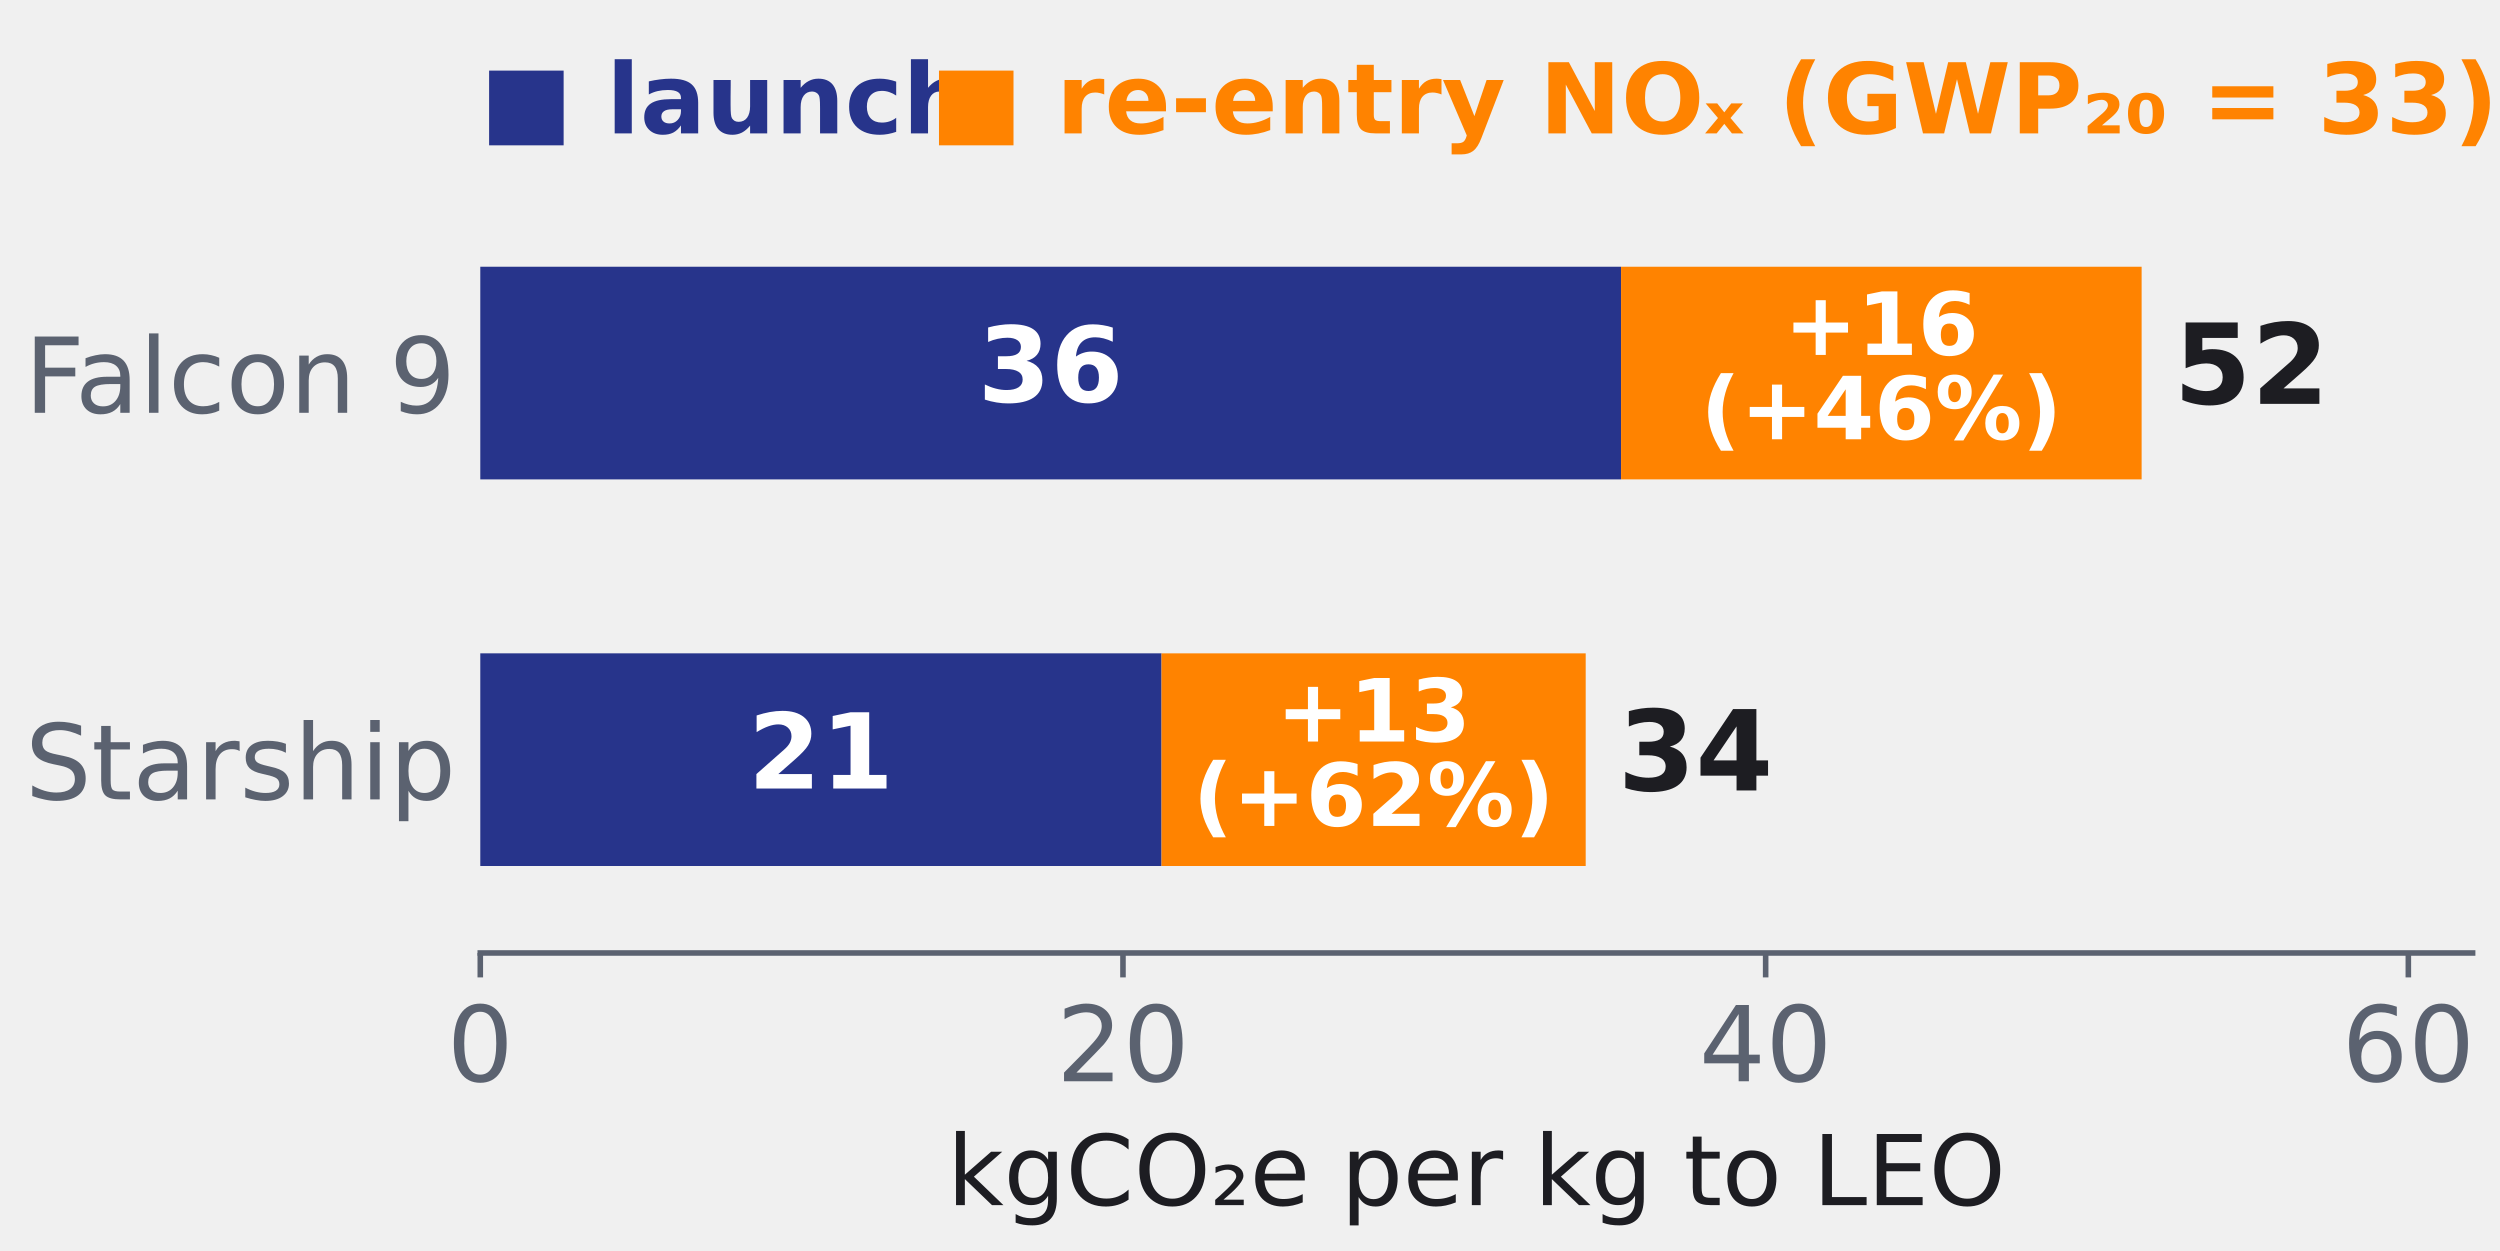
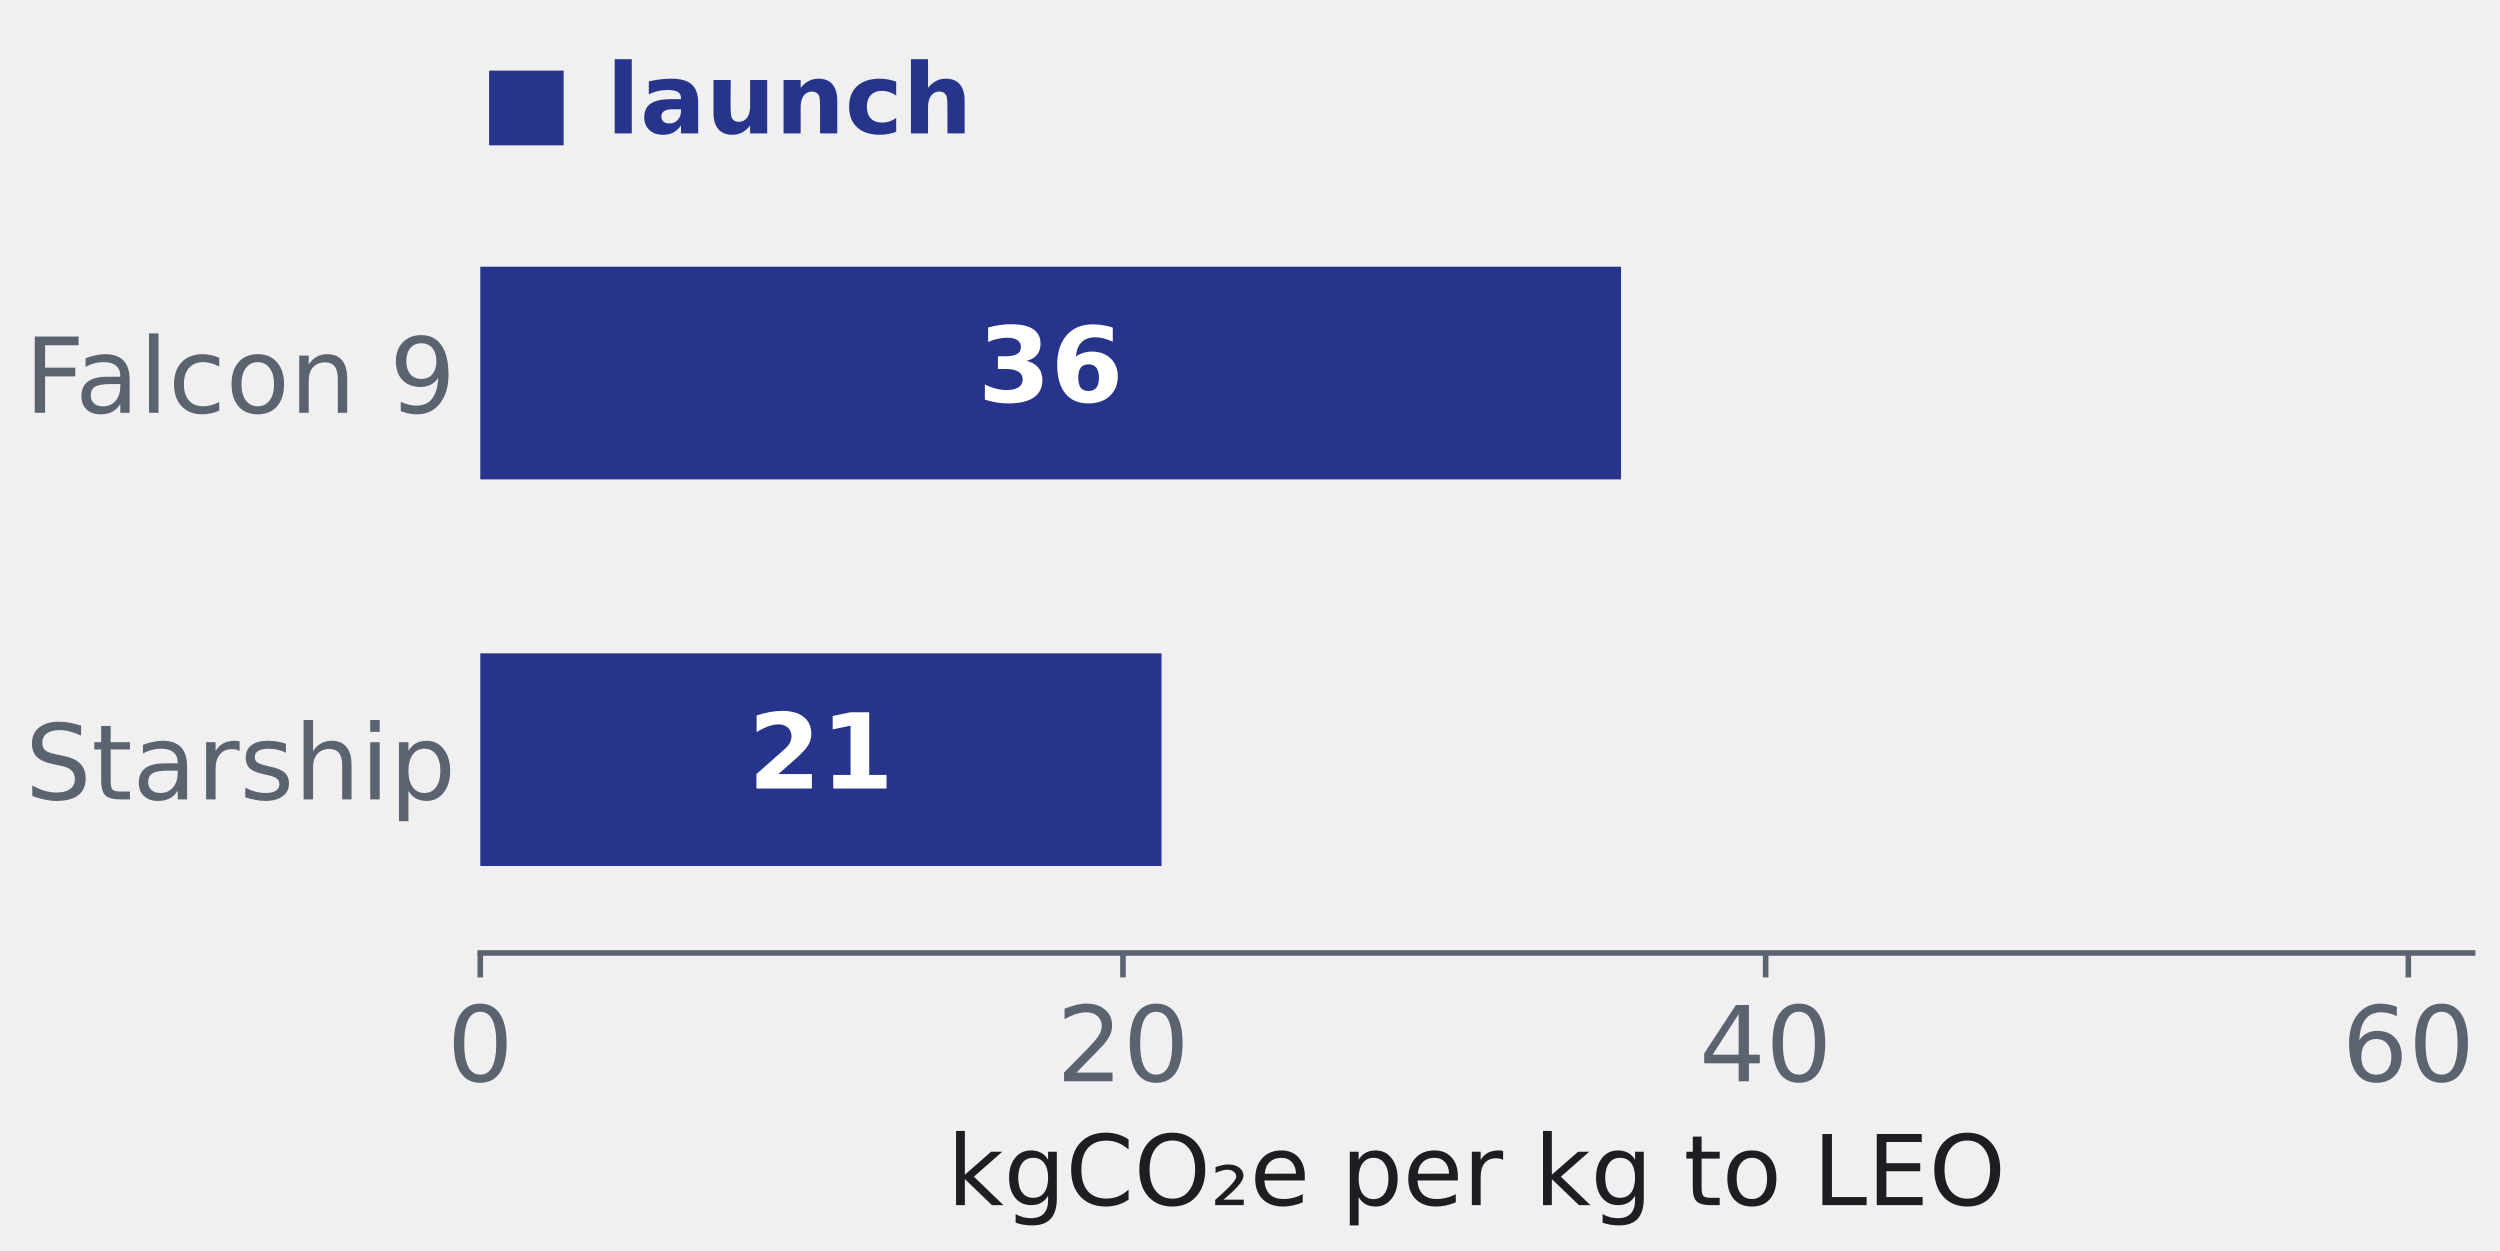
<svg xmlns="http://www.w3.org/2000/svg" xmlns:xlink="http://www.w3.org/1999/xlink" width="358.496pt" height="179.323pt" viewBox="0 0 358.496 179.323" version="1.1">
  <defs>
    <style type="text/css">*{stroke-linejoin: round; stroke-linecap: butt}</style>
  </defs>
  <g id="figure_1">
    <g id="patch_1">
      <path d="M 0 179.323  L 358.496 179.323  L 358.496 0  L 0 0  L 0 179.323  z " style="fill: none" />
    </g>
    <g id="axes_1">
      <g id="patch_2">
        <path d="M 68.872 136.656  L 354.568 136.656  L 354.568 3.6  L 68.872 3.6  L 68.872 136.656  z " style="fill: none" />
      </g>
      <g id="patch_3">
-         <path d="M 68.872 68.742  L 232.456 68.742  L 232.456 38.25  L 68.872 38.25  z " clip-path="url(#p13f042e569)" style="fill: #27348b" />
+         <path d="M 68.872 68.742  L 232.456 68.742  L 232.456 38.25  L 68.872 38.25  z " clip-path="url(#p589ec28564)" style="fill: #27348b" />
      </g>
      <g id="patch_4">
-         <path d="M 232.456 68.742  L 307.105 68.742  L 307.105 38.25  L 232.456 38.25  z " clip-path="url(#p13f042e569)" style="fill: #ff8300" />
+         <path d="M 232.456 68.742  L 307.105 68.742  L 307.105 38.25  L 232.456 38.25  L 232.456 68.742  z " clip-path="url(#p589ec28564)" style="fill: none; opacity: 0" />
      </g>
      <g id="patch_5">
-         <path d="M 68.872 124.182  L 166.561 124.182  L 166.561 93.69  L 68.872 93.69  z " clip-path="url(#p13f042e569)" style="fill: #27348b" />
+         <path d="M 68.872 124.182  L 166.561 124.182  L 166.561 93.69  L 68.872 93.69  z " clip-path="url(#p589ec28564)" style="fill: #27348b" />
      </g>
      <g id="patch_6">
-         <path d="M 166.561 124.182  L 227.387 124.182  L 227.387 93.69  L 166.561 93.69  z " clip-path="url(#p13f042e569)" style="fill: #ff8300" />
+         <path d="M 166.561 124.182  L 227.387 124.182  L 227.387 93.69  L 166.561 93.69  L 166.561 124.182  z " clip-path="url(#p589ec28564)" style="fill: none; opacity: 0" />
      </g>
      <g id="matplotlib.axis_1">
        <g id="xtick_1">
          <g id="line2d_1">
            <defs>
-               <path id="m3b85050d90" d="M 0 0  L 0 3.5  " style="stroke: #5b6270; stroke-width: 0.8" />
+               <path id="m4f6ff346d1" d="M 0 0  L 0 3.5  " style="stroke: #5b6270; stroke-width: 0.8" />
            </defs>
            <g>
-               <use xlink:href="#m3b85050d90" x="68.872" y="136.656" style="fill: #5b6270; stroke: #5b6270; stroke-width: 0.8" />
+               <use xlink:href="#m4f6ff346d1" x="68.872" y="136.656" style="fill: #5b6270; stroke: #5b6270; stroke-width: 0.8" />
            </g>
          </g>
          <g id="text_1">
            <text style="font-size: 15px; font-family: 'Inria Sans', 'DejaVu Sans'; text-anchor: middle; fill: #5b6270" x="68.872" y="155.054" transform="rotate(-0 68.87188 155.0537)">0</text>
          </g>
        </g>
        <g id="xtick_2">
          <g id="line2d_2">
            <g>
-               <use xlink:href="#m3b85050d90" x="161.032" y="136.656" style="fill: #5b6270; stroke: #5b6270; stroke-width: 0.8" />
+               <use xlink:href="#m4f6ff346d1" x="161.032" y="136.656" style="fill: #5b6270; stroke: #5b6270; stroke-width: 0.8" />
            </g>
          </g>
          <g id="text_2">
            <text style="font-size: 15px; font-family: 'Inria Sans', 'DejaVu Sans'; text-anchor: middle; fill: #5b6270" x="161.032" y="155.054" transform="rotate(-0 161.0319 155.0537)">20</text>
          </g>
        </g>
        <g id="xtick_3">
          <g id="line2d_3">
            <g>
-               <use xlink:href="#m3b85050d90" x="253.192" y="136.656" style="fill: #5b6270; stroke: #5b6270; stroke-width: 0.8" />
+               <use xlink:href="#m4f6ff346d1" x="253.192" y="136.656" style="fill: #5b6270; stroke: #5b6270; stroke-width: 0.8" />
            </g>
          </g>
          <g id="text_3">
            <text style="font-size: 15px; font-family: 'Inria Sans', 'DejaVu Sans'; text-anchor: middle; fill: #5b6270" x="253.192" y="155.054" transform="rotate(-0 253.1919 155.0537)">40</text>
          </g>
        </g>
        <g id="xtick_4">
          <g id="line2d_4">
            <g>
-               <use xlink:href="#m3b85050d90" x="345.352" y="136.656" style="fill: #5b6270; stroke: #5b6270; stroke-width: 0.8" />
+               <use xlink:href="#m4f6ff346d1" x="345.352" y="136.656" style="fill: #5b6270; stroke: #5b6270; stroke-width: 0.8" />
            </g>
          </g>
          <g id="text_4">
            <text style="font-size: 15px; font-family: 'Inria Sans', 'DejaVu Sans'; text-anchor: middle; fill: #5b6270" x="345.352" y="155.054" transform="rotate(-0 345.3519 155.0537)">60</text>
          </g>
        </g>
        <g id="text_5">
          <text style="font-size: 14px; font-family: 'Inria Sans', 'DejaVu Sans'; text-anchor: middle; fill: #1d1d22" x="211.72" y="172.811" transform="rotate(-0 211.7199 172.811)">kgCO₂e per kg to LEO</text>
        </g>
      </g>
      <g id="matplotlib.axis_2">
        <g id="ytick_1">
          <g id="line2d_5" />
          <g id="text_6">
            <text style="font-size: 15px; font-family: 'Inria Sans', 'DejaVu Sans'; text-anchor: end; fill: #5b6270" x="65.372" y="114.635" transform="rotate(-0 65.37188 114.6348)">Starship</text>
          </g>
        </g>
        <g id="ytick_2">
          <g id="line2d_6" />
          <g id="text_7">
            <text style="font-size: 15px; font-family: 'Inria Sans', 'DejaVu Sans'; text-anchor: end; fill: #5b6270" x="65.372" y="59.195" transform="rotate(-0 65.37188 59.19483)">Falcon 9</text>
          </g>
        </g>
      </g>
      <g id="patch_7">
        <path d="M 68.872 136.656  L 354.568 136.656  " style="fill: none; stroke: #5b6270; stroke-width: 0.8; stroke-linejoin: miter; stroke-linecap: square" />
      </g>
      <g id="text_8">
        <text style="font-weight: 700; font-size: 15px; font-family: 'Inria Sans', 'DejaVu Sans'; text-anchor: middle; fill: #ffffff" x="150.664" y="57.635" transform="rotate(-0 150.6639 57.63506)">36</text>
      </g>
      <g id="text_9">
-         <text style="font-weight: 700; font-size: 12.5px; font-family: 'Inria Sans', 'DejaVu Sans'; fill: #ffffff" transform="translate(255.8461 50.89639)">+16</text>
-         <text style="font-weight: 700; font-size: 12.5px; font-family: 'Inria Sans', 'DejaVu Sans'; fill: #ffffff" transform="translate(243.8705 62.99405)">(+46%)</text>
+         <text style="font-weight: 700; font-size: 12.5px; font-family: 'Inria Sans', 'DejaVu Sans'; fill: #ffffff; opacity: 0" transform="translate(255.8461 50.89639)">+16</text>
+         <text style="font-weight: 700; font-size: 12.5px; font-family: 'Inria Sans', 'DejaVu Sans'; fill: #ffffff; opacity: 0" transform="translate(243.8705 62.99405)">(+46%)</text>
      </g>
      <g id="text_10">
-         <text style="font-weight: 700; font-size: 16px; font-family: 'Inria Sans', 'DejaVu Sans'; text-anchor: start; fill: #1d1d22" x="311.713" y="57.911" transform="rotate(-0 311.7135 57.911)">52</text>
+         <text style="font-weight: 700; font-size: 16px; font-family: 'Inria Sans', 'DejaVu Sans'; text-anchor: start; fill: #1d1d22; opacity: 0" x="311.713" y="57.911" transform="rotate(-0 311.7135 57.911)">52</text>
      </g>
      <g id="text_11">
        <text style="font-weight: 700; font-size: 15px; font-family: 'Inria Sans', 'DejaVu Sans'; text-anchor: middle; fill: #ffffff" x="117.717" y="113.075" transform="rotate(-0 117.7167 113.0751)">21</text>
      </g>
      <g id="text_12">
-         <text style="font-weight: 700; font-size: 12.5px; font-family: 'Inria Sans', 'DejaVu Sans'; fill: #ffffff" transform="translate(183.0397 106.3364)">+13</text>
-         <text style="font-weight: 700; font-size: 12.5px; font-family: 'Inria Sans', 'DejaVu Sans'; fill: #ffffff" transform="translate(171.0641 118.434)">(+62%)</text>
+         <text style="font-weight: 700; font-size: 12.5px; font-family: 'Inria Sans', 'DejaVu Sans'; fill: #ffffff; opacity: 0" transform="translate(183.0397 106.3364)">+13</text>
+         <text style="font-weight: 700; font-size: 12.5px; font-family: 'Inria Sans', 'DejaVu Sans'; fill: #ffffff; opacity: 0" transform="translate(171.0641 118.434)">(+62%)</text>
      </g>
      <g id="text_13">
-         <text style="font-weight: 700; font-size: 16px; font-family: 'Inria Sans', 'DejaVu Sans'; text-anchor: start; fill: #1d1d22" x="231.995" y="113.351" transform="rotate(-0 231.9951 113.351)">34</text>
+         <text style="font-weight: 700; font-size: 16px; font-family: 'Inria Sans', 'DejaVu Sans'; text-anchor: start; fill: #1d1d22; opacity: 0" x="231.995" y="113.351" transform="rotate(-0 231.9951 113.351)">34</text>
      </g>
      <g id="text_14">
        <text style="font-weight: 700; font-size: 14px; font-family: 'Inria Sans', 'DejaVu Sans'; text-anchor: start; fill: #27348b" x="68.872" y="19.123" transform="rotate(-0 68.87188 19.1232)">■ launch</text>
      </g>
      <g id="text_15">
-         <text style="font-weight: 700; font-size: 14px; font-family: 'Inria Sans', 'DejaVu Sans'; text-anchor: start; fill: #ff8300" x="133.384" y="19.123" transform="rotate(-0 133.3839 19.1232)">■ re-entry NOₓ (GWP₂₀ = 33)</text>
+         <text style="font-weight: 700; font-size: 14px; font-family: 'Inria Sans', 'DejaVu Sans'; text-anchor: start; fill: #ff8300; opacity: 0" x="133.384" y="19.123" transform="rotate(-0 133.3839 19.1232)">■ re-entry NOₓ (GWP₂₀ = 33)</text>
      </g>
    </g>
  </g>
  <defs>
-     <clipPath id="p13f042e569">
+     <clipPath id="p589ec28564">
      <rect x="68.872" y="3.6" width="285.696" height="133.056" />
    </clipPath>
  </defs>
</svg>
